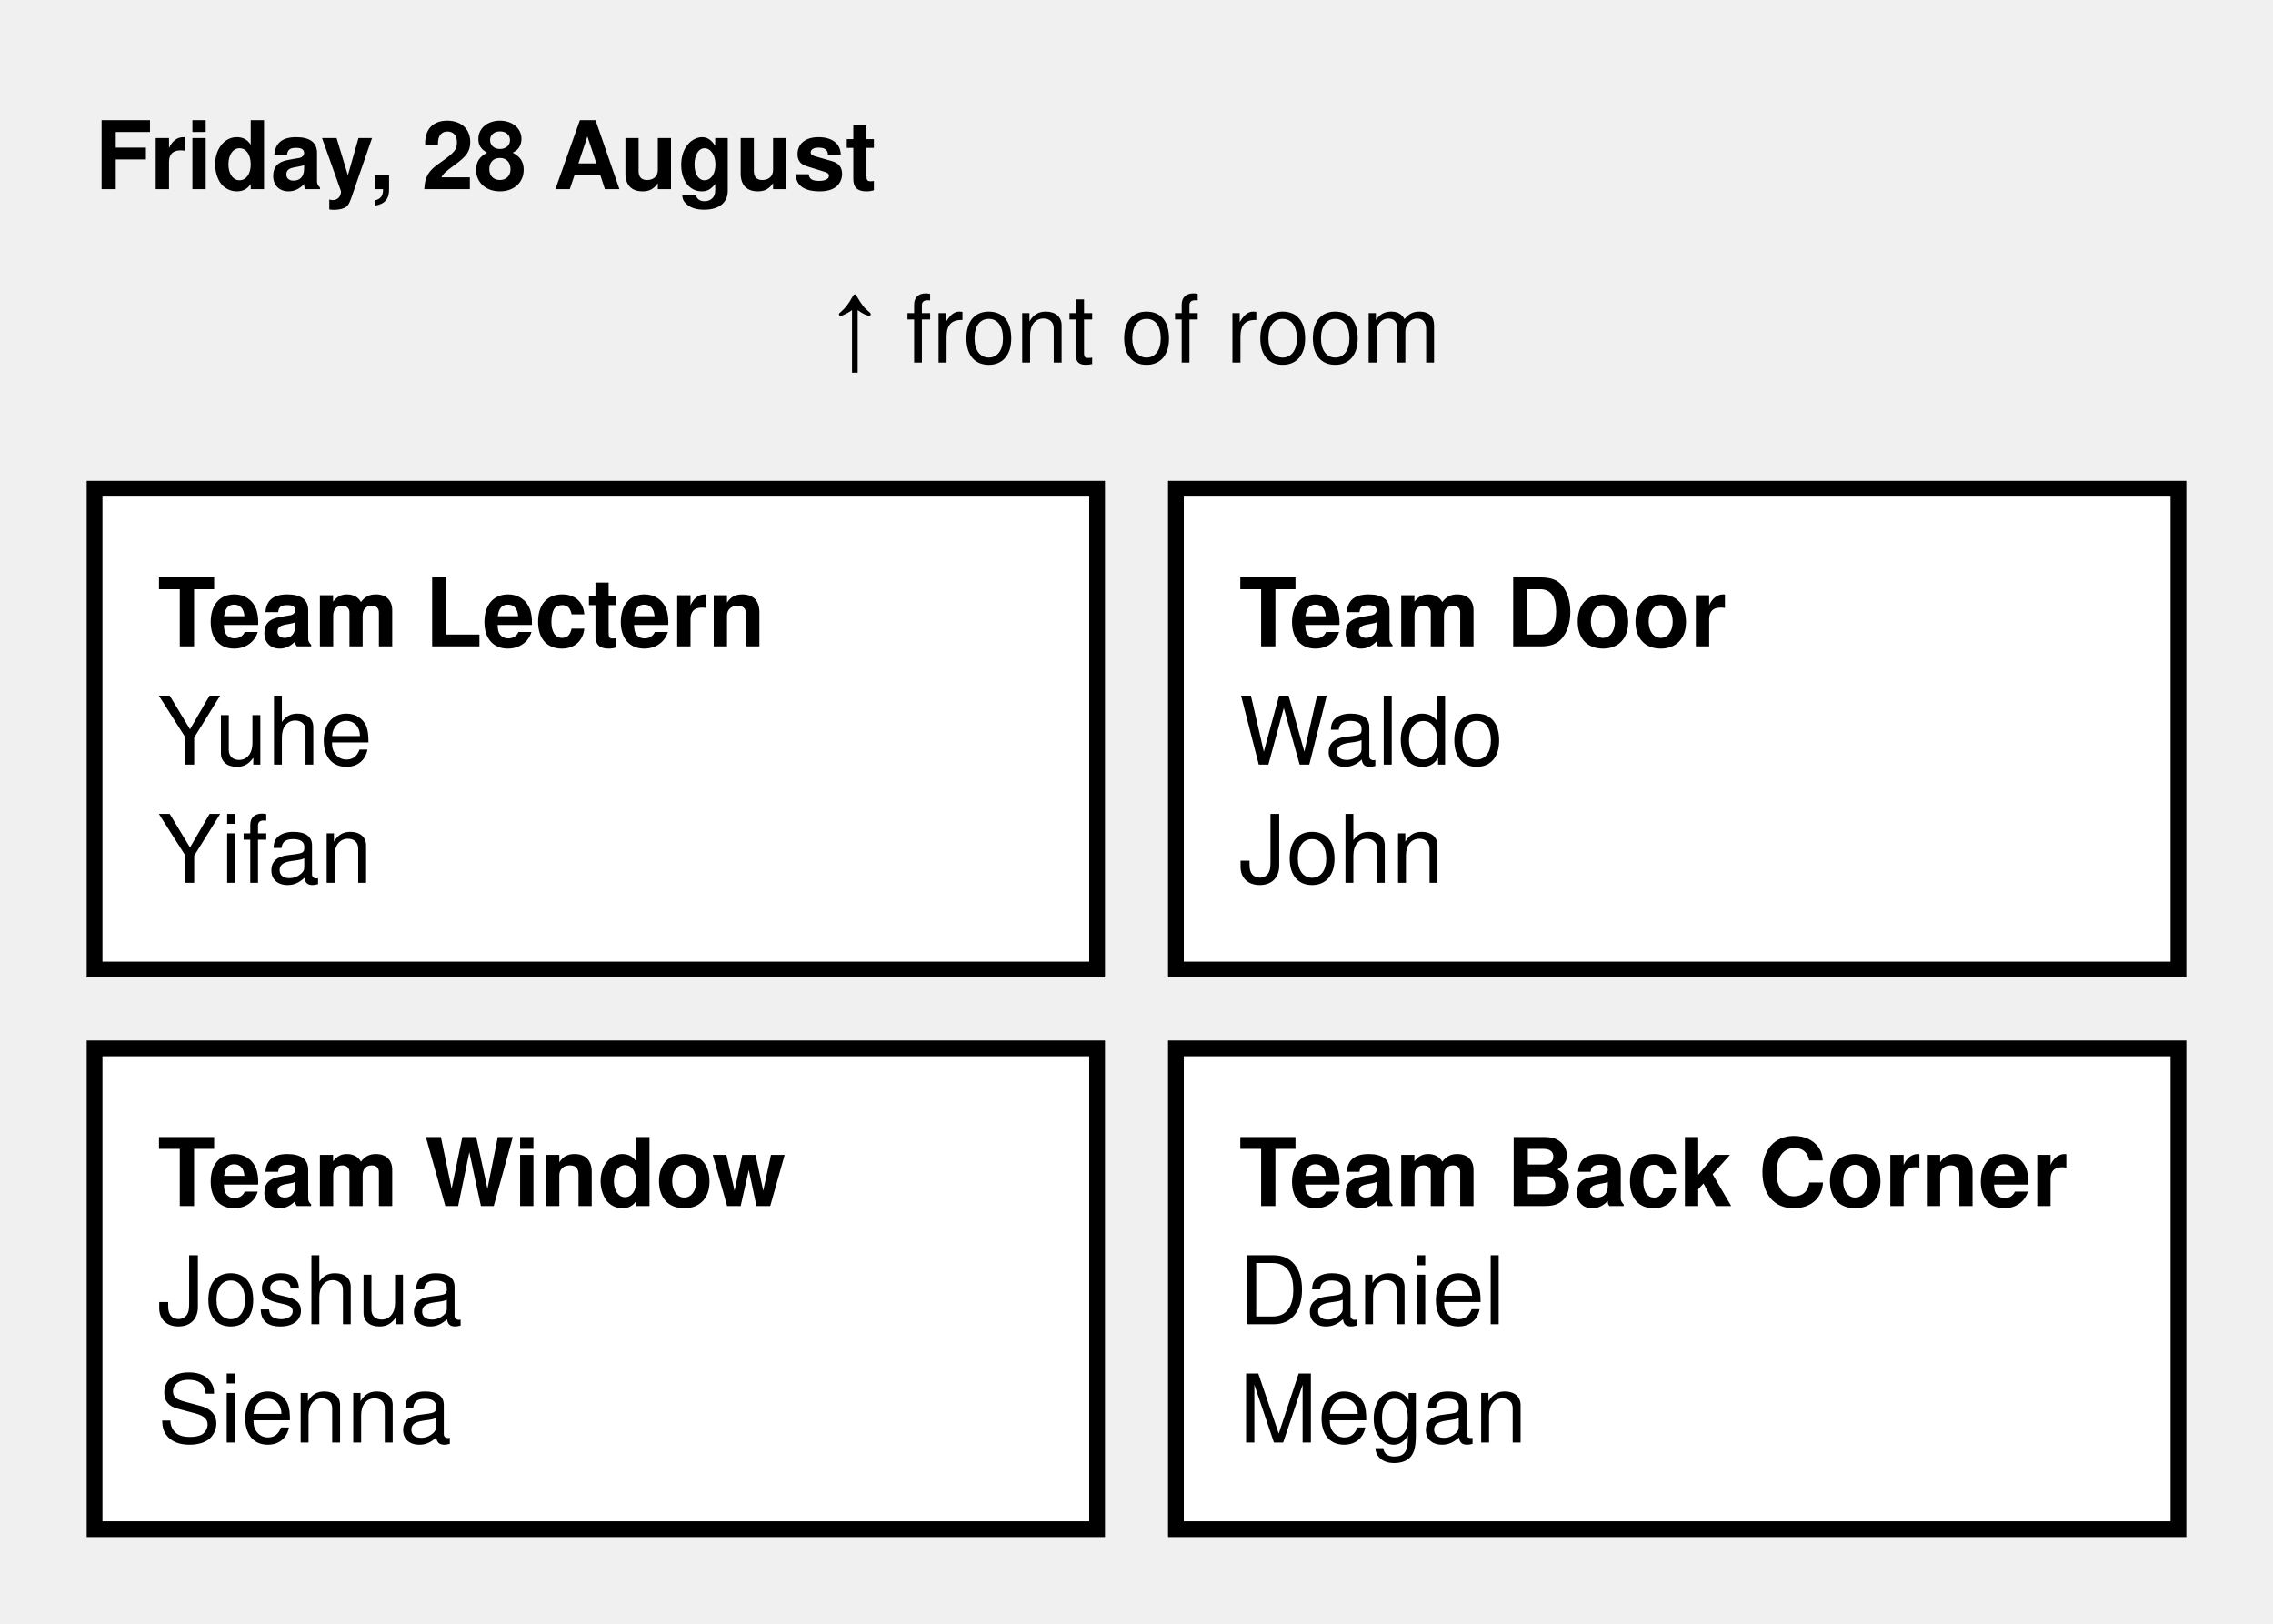
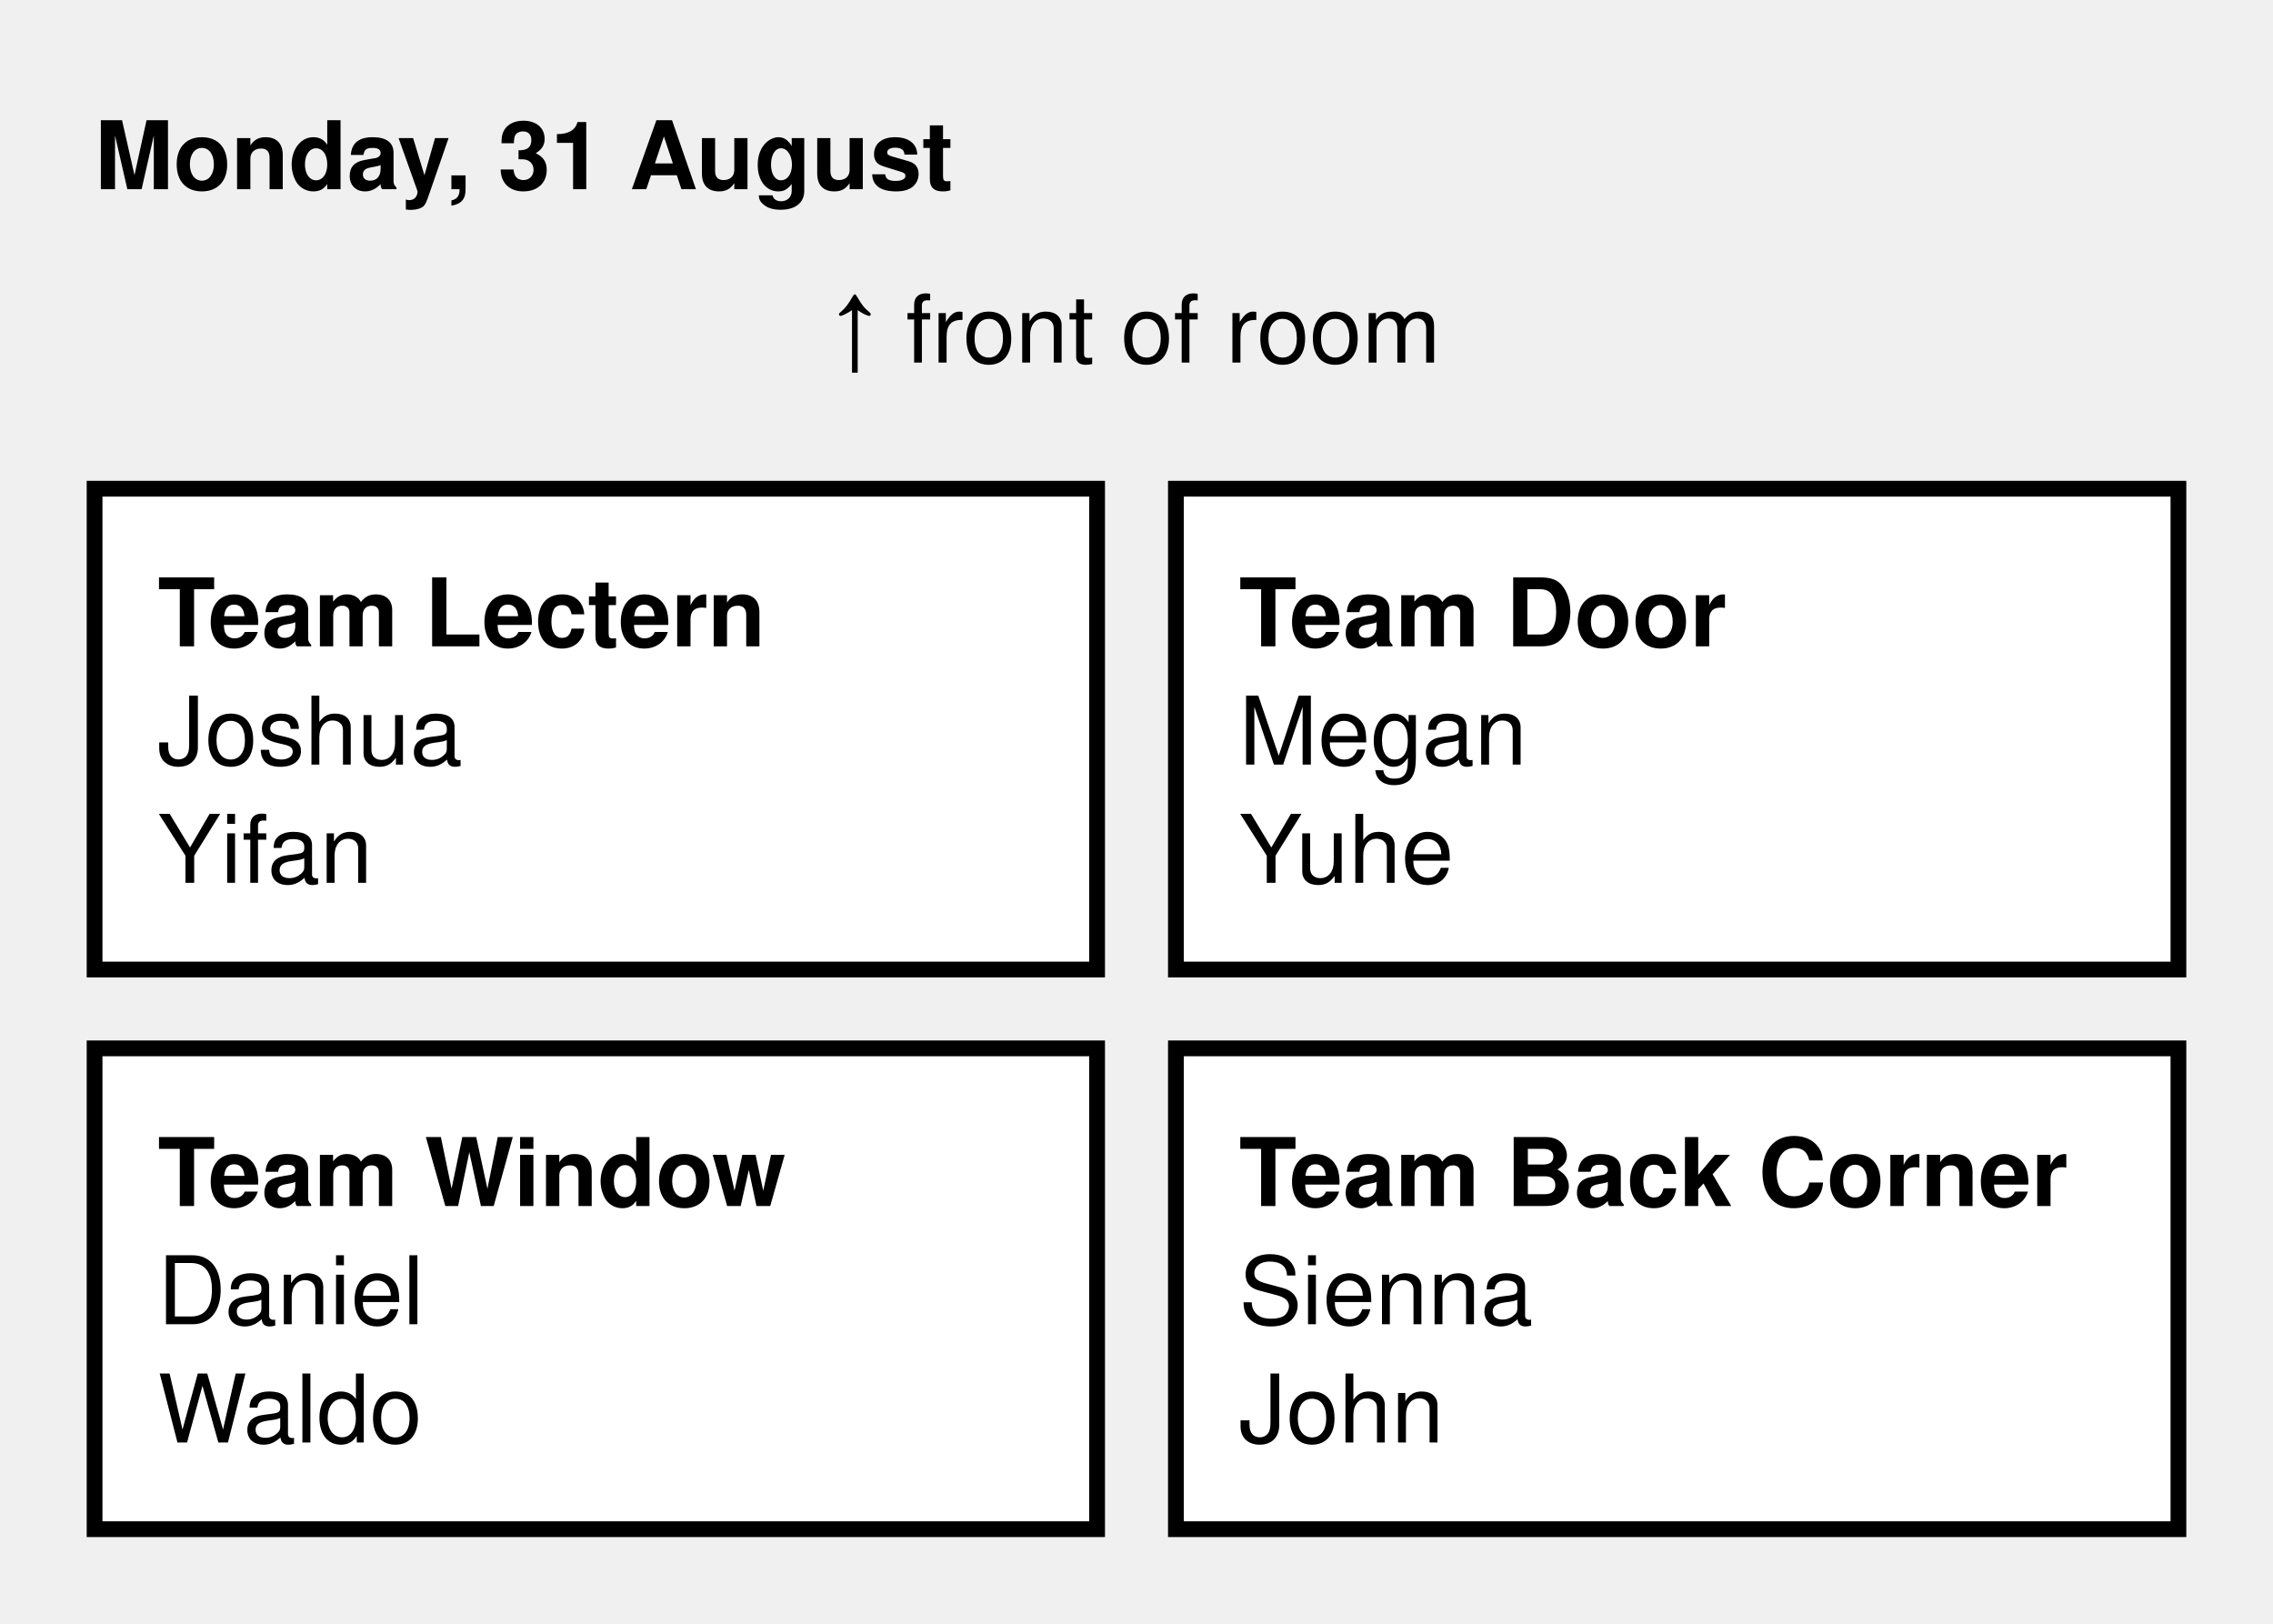
- <svg xmlns="http://www.w3.org/2000/svg" viewBox="0 0 288.394 206" role="img" aria-label="Seating chart for Friday, 28 August: 4 groups of 2, arranged as in the room." font-family="Helvetica, Arial, sans-serif" font-size="12" fill="#000000">
-   <text x="12" y="24" font-weight="bold">Friday, 28 August</text>
+ <svg xmlns="http://www.w3.org/2000/svg" viewBox="0 0 288.394 206" role="img" aria-label="Seating chart for Monday, 31 August: 4 groups of 2, arranged as in the room." font-family="Helvetica, Arial, sans-serif" font-size="12" fill="#000000">
+   <text x="12" y="24" font-weight="bold">Monday, 31 August</text>
  <text x="144.197" y="46" text-anchor="middle">↑ front of room</text>
  <rect x="12" y="62" width="127.197" height="61" fill="#ffffff" stroke="#000000" stroke-width="2" />
  <text x="20" y="82" font-weight="bold">Team Lectern</text>
-   <text x="20" y="97">Yuhe</text>
+   <text x="20" y="97">Joshua</text>
  <text x="20" y="112">Yifan</text>
  <rect x="149.197" y="62" width="127.197" height="61" fill="#ffffff" stroke="#000000" stroke-width="2" />
  <text x="157.197" y="82" font-weight="bold">Team Door</text>
-   <text x="157.197" y="97">Waldo</text>
-   <text x="157.197" y="112">John</text>
+   <text x="157.197" y="97">Megan</text>
+   <text x="157.197" y="112">Yuhe</text>
  <rect x="12" y="133" width="127.197" height="61" fill="#ffffff" stroke="#000000" stroke-width="2" />
  <text x="20" y="153" font-weight="bold">Team Window</text>
-   <text x="20" y="168">Joshua</text>
-   <text x="20" y="183">Sienna</text>
+   <text x="20" y="168">Daniel</text>
+   <text x="20" y="183">Waldo</text>
  <rect x="149.197" y="133" width="127.197" height="61" fill="#ffffff" stroke="#000000" stroke-width="2" />
  <text x="157.197" y="153" font-weight="bold">Team Back Corner</text>
-   <text x="157.197" y="168">Daniel</text>
-   <text x="157.197" y="183">Megan</text>
+   <text x="157.197" y="168">Sienna</text>
+   <text x="157.197" y="183">John</text>
</svg>
